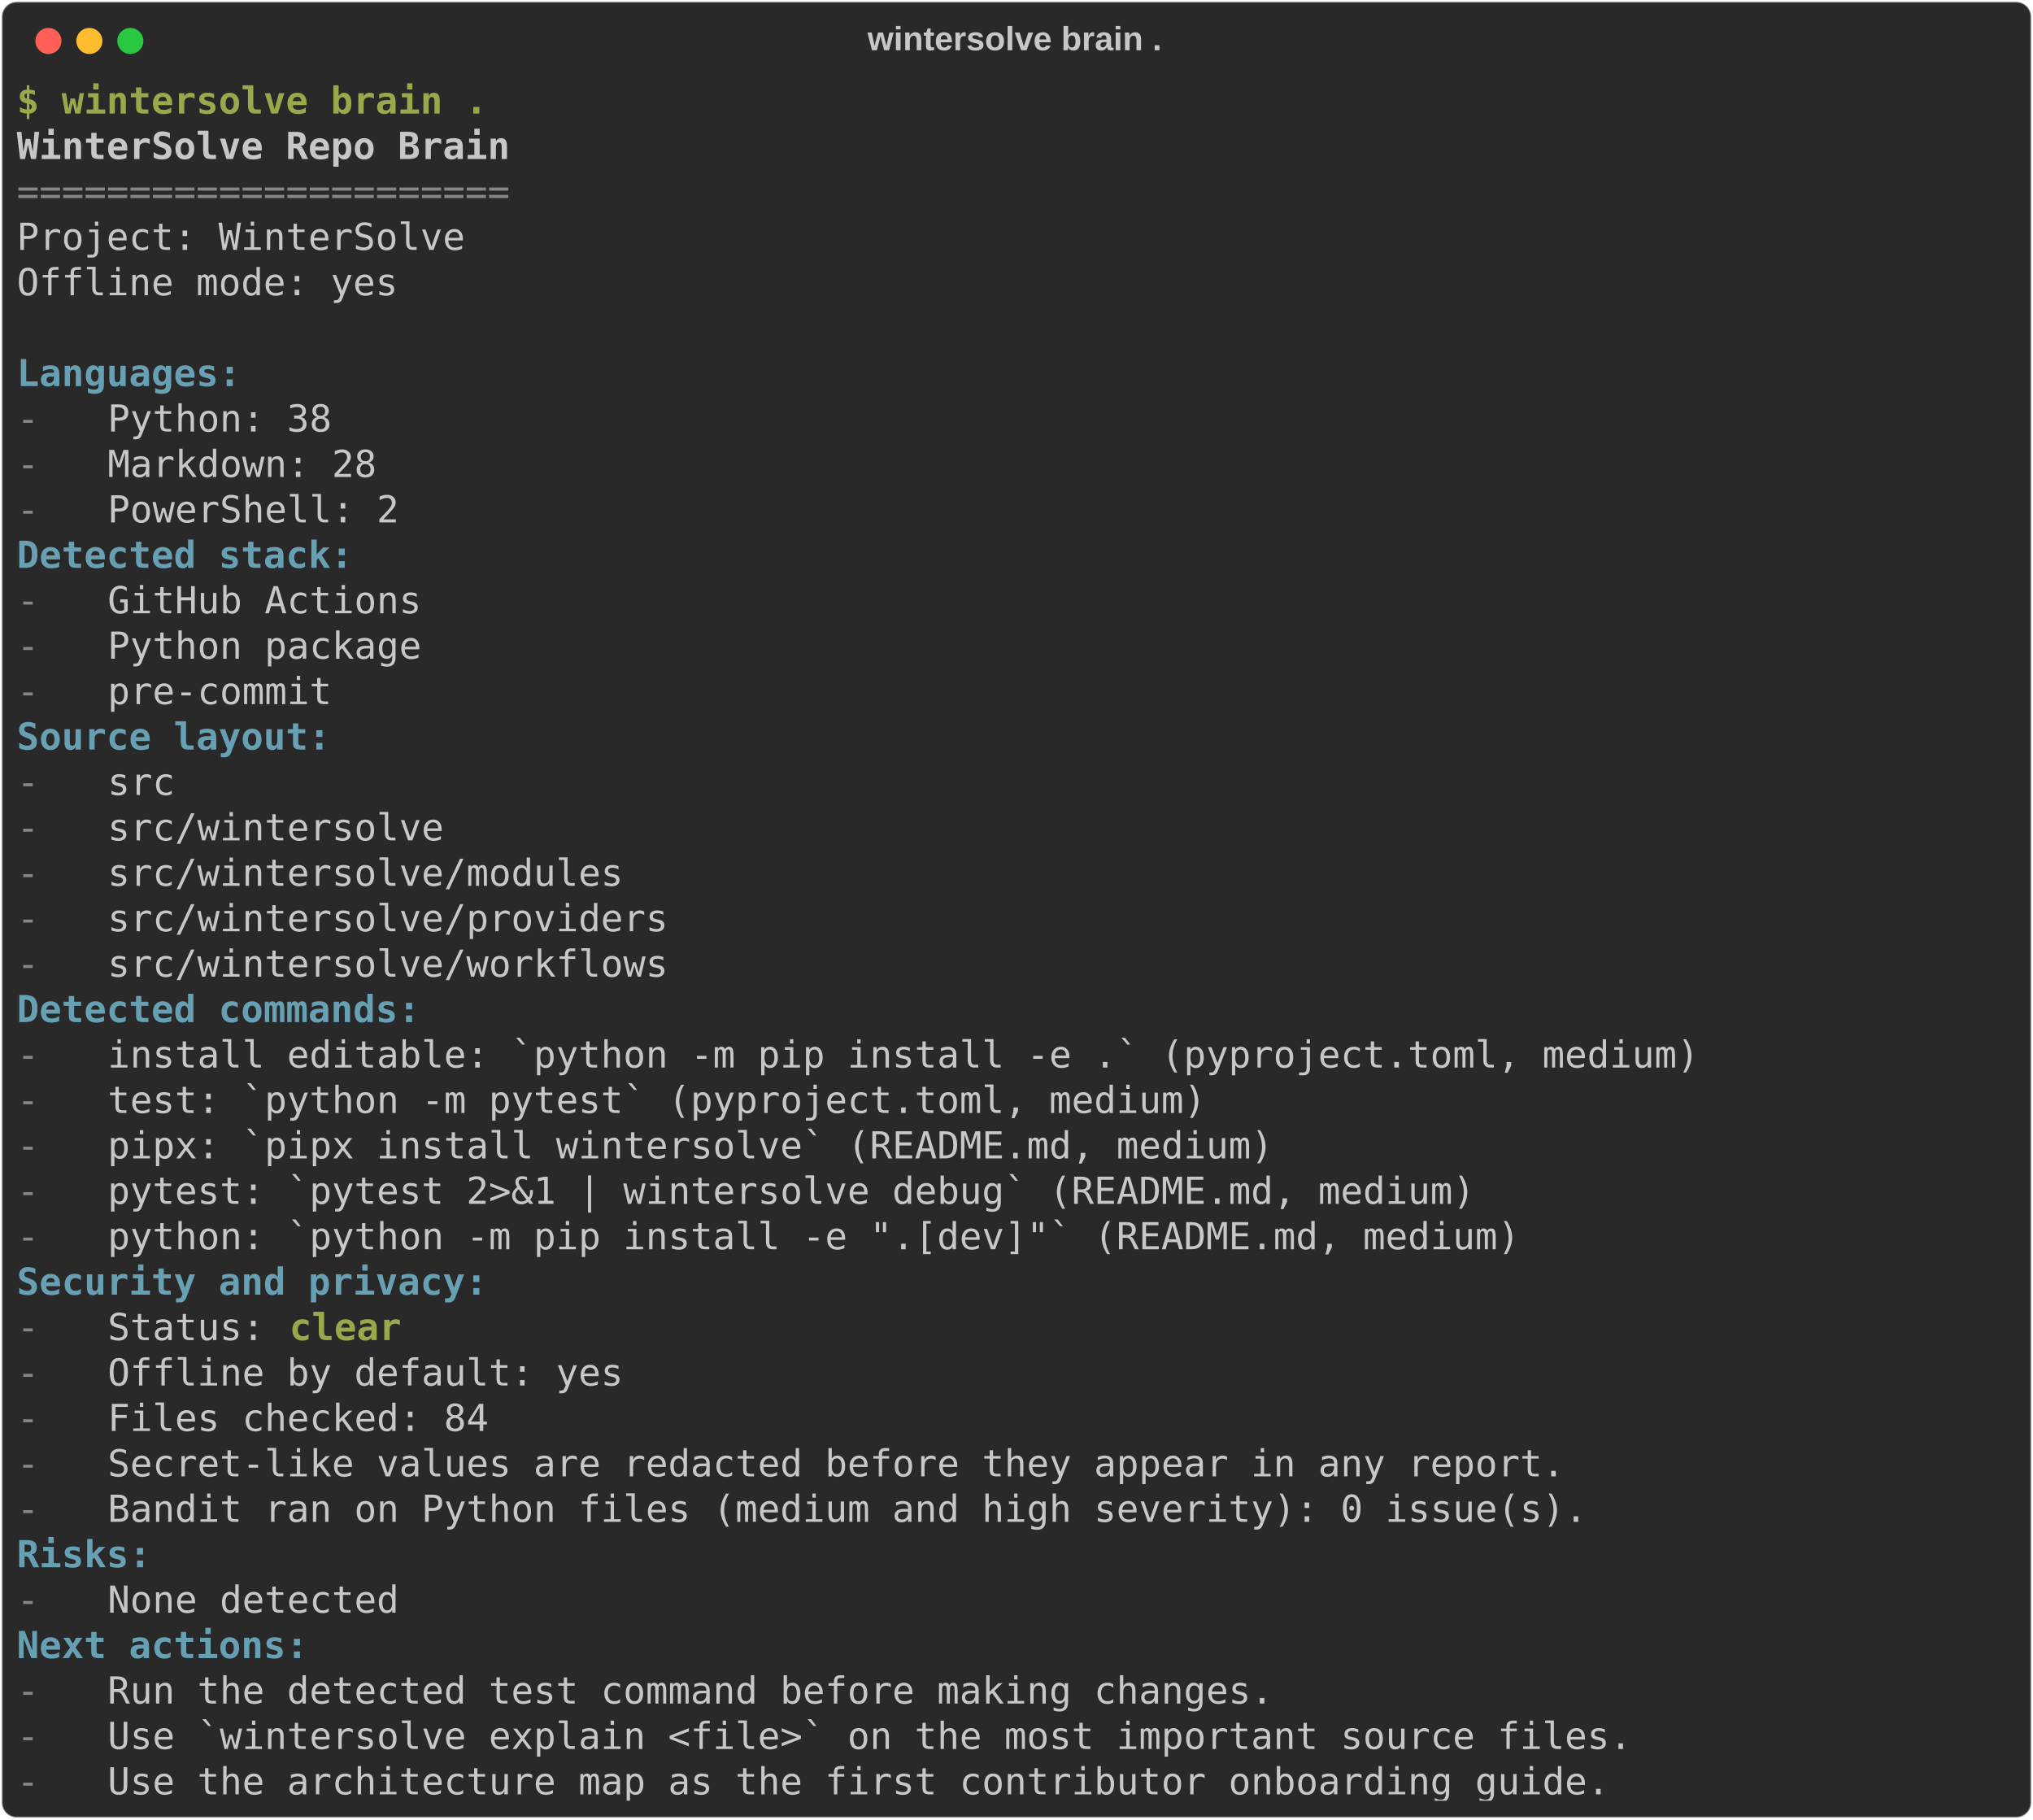
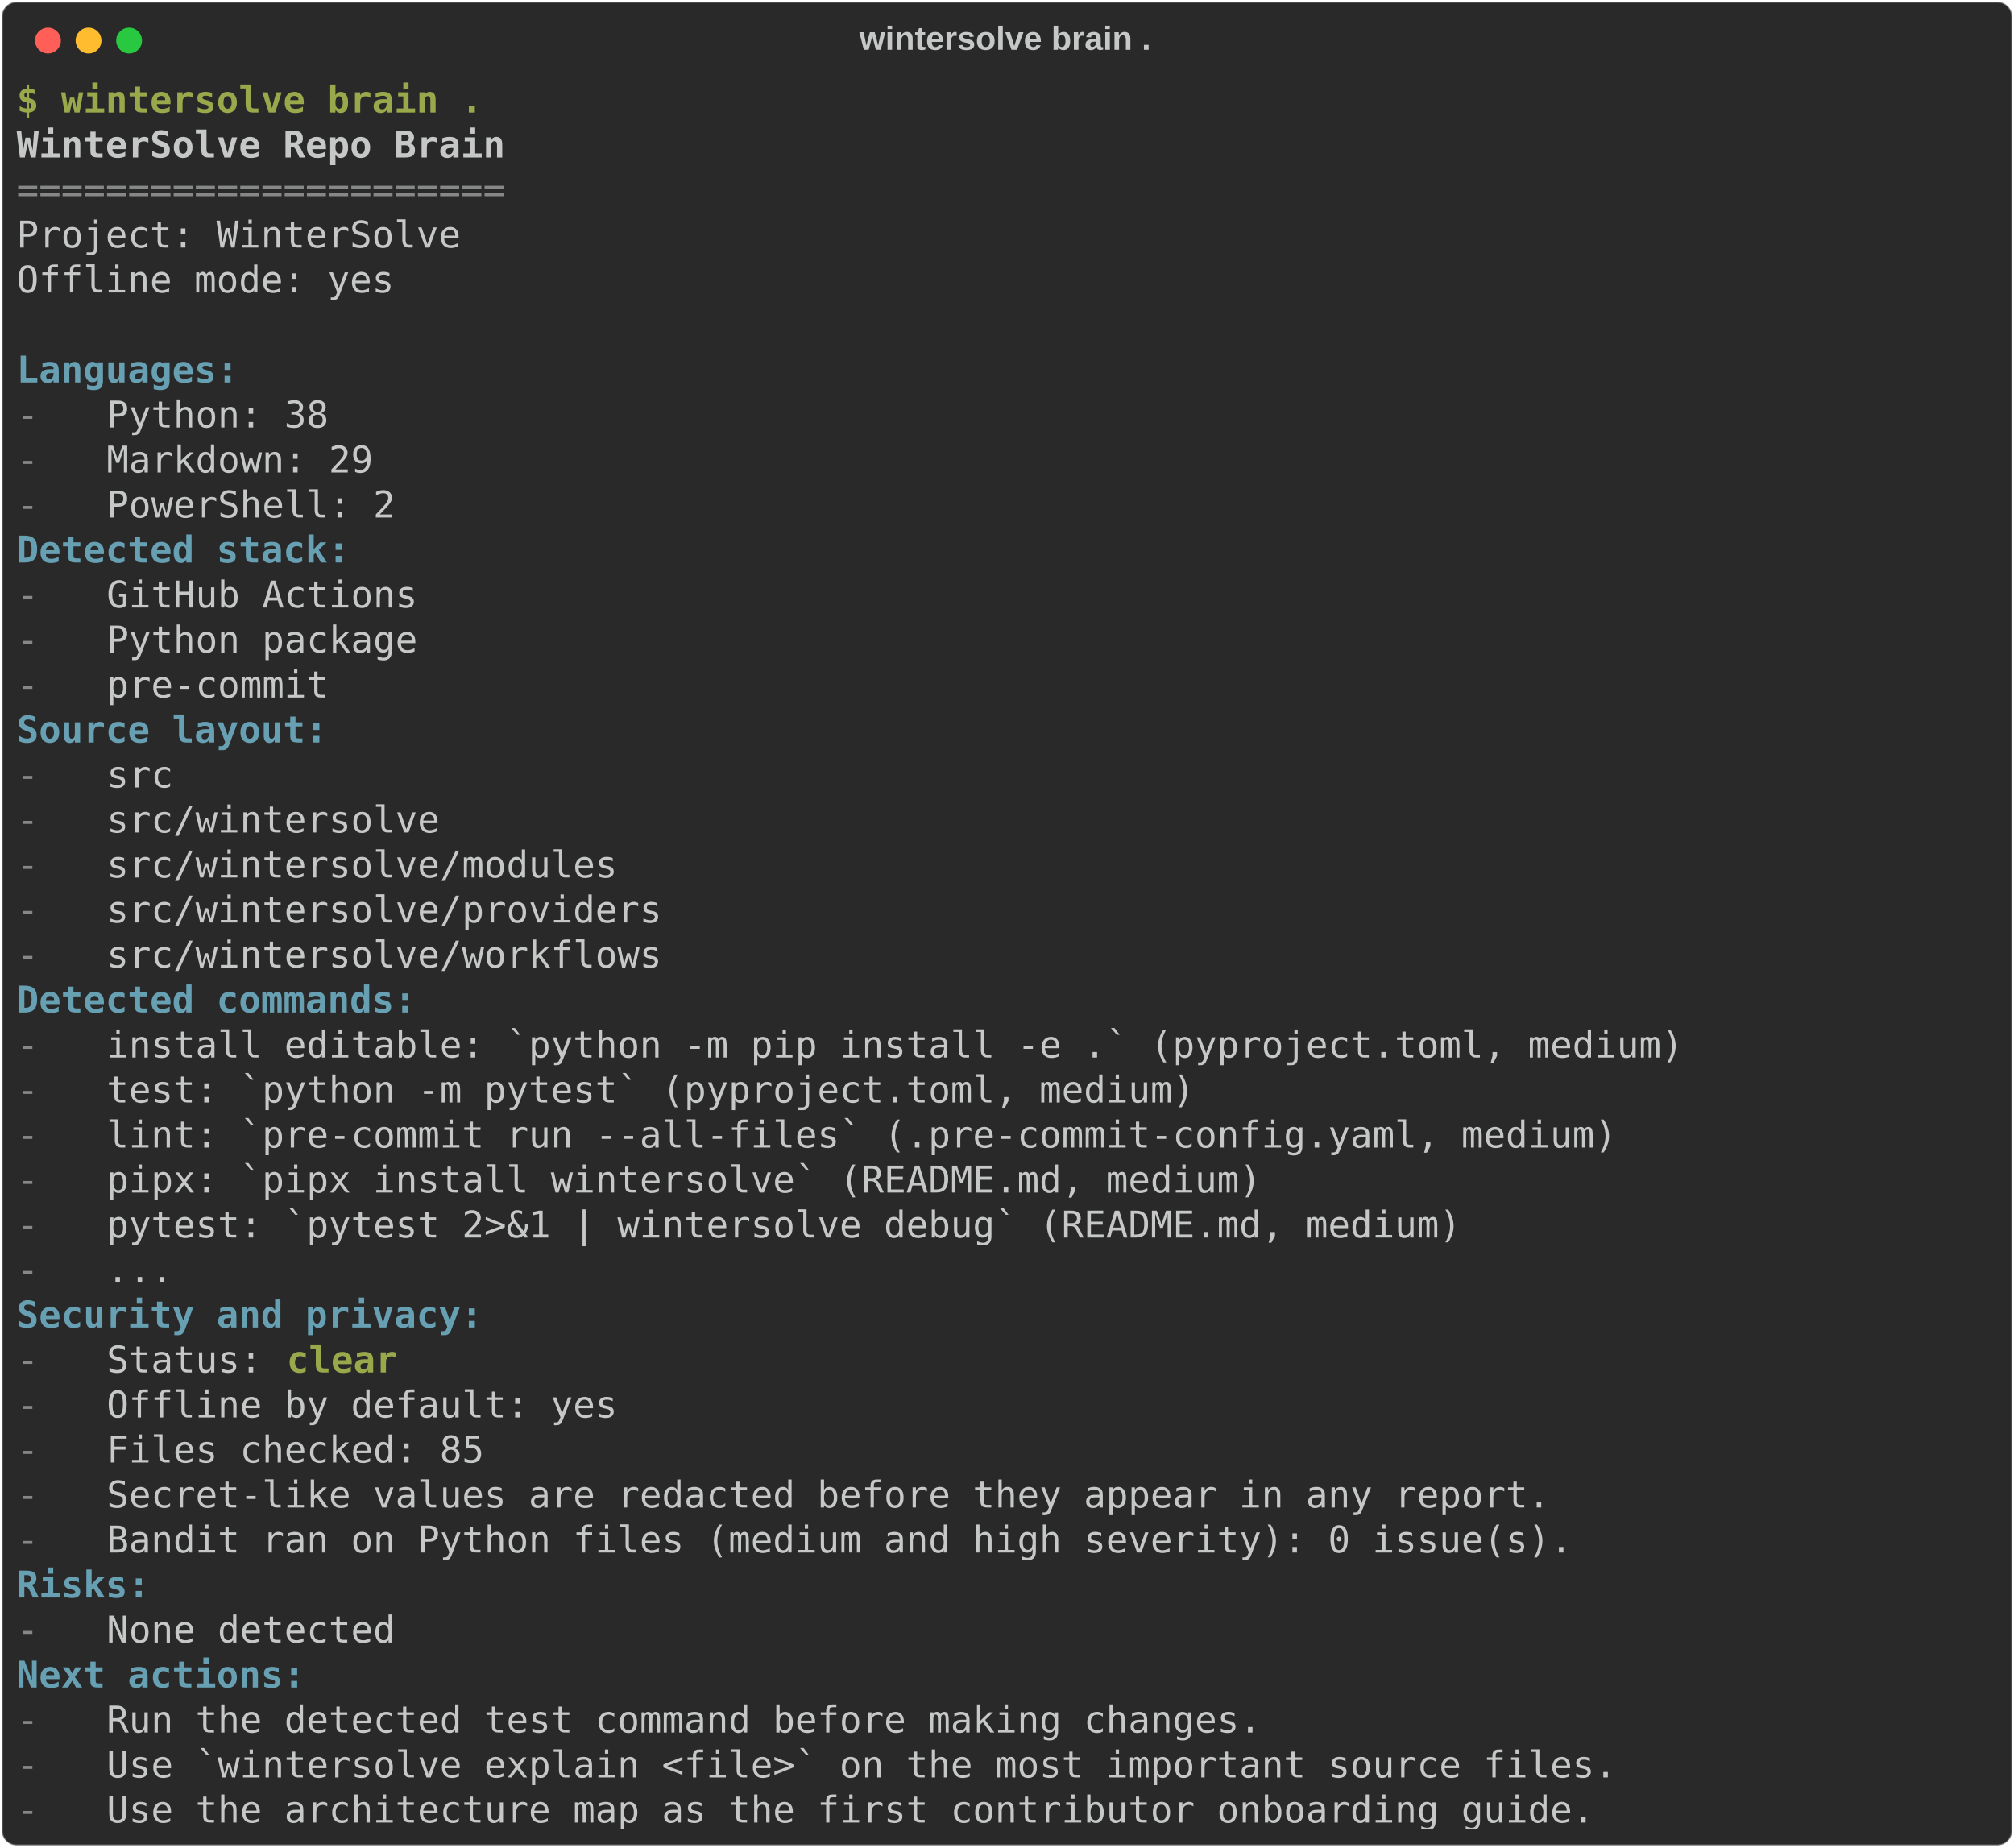
- <svg xmlns="http://www.w3.org/2000/svg" class="rich-terminal" viewBox="0 0 1092 977.2">
+ <svg xmlns="http://www.w3.org/2000/svg" class="rich-terminal" viewBox="0 0 1092 1001.6">
  <style>

    @font-face {
        font-family: "Fira Code";
        src: local("FiraCode-Regular"),
                url("https://cdnjs.cloudflare.com/ajax/libs/firacode/6.2.0/woff2/FiraCode-Regular.woff2") format("woff2"),
                url("https://cdnjs.cloudflare.com/ajax/libs/firacode/6.2.0/woff/FiraCode-Regular.woff") format("woff");
        font-style: normal;
        font-weight: 400;
    }
    @font-face {
        font-family: "Fira Code";
        src: local("FiraCode-Bold"),
                url("https://cdnjs.cloudflare.com/ajax/libs/firacode/6.2.0/woff2/FiraCode-Bold.woff2") format("woff2"),
                url("https://cdnjs.cloudflare.com/ajax/libs/firacode/6.2.0/woff/FiraCode-Bold.woff") format("woff");
        font-style: bold;
        font-weight: 700;
    }

-     .terminal-1755958438-matrix {
+     .terminal-645194935-matrix {
        font-family: Fira Code, monospace;
        font-size: 20px;
        line-height: 24.4px;
        font-variant-east-asian: full-width;
    }

-     .terminal-1755958438-title {
+     .terminal-645194935-title {
        font-size: 18px;
        font-weight: bold;
        font-family: arial;
    }

-     .terminal-1755958438-r1 { fill: #98a84b;font-weight: bold }
- .terminal-1755958438-r2 { fill: #c5c8c6 }
- .terminal-1755958438-r3 { fill: #c5c8c6;font-weight: bold }
- .terminal-1755958438-r4 { fill: #868887 }
- .terminal-1755958438-r5 { fill: #68a0b3;font-weight: bold }
+     .terminal-645194935-r1 { fill: #98a84b;font-weight: bold }
+ .terminal-645194935-r2 { fill: #c5c8c6 }
+ .terminal-645194935-r3 { fill: #c5c8c6;font-weight: bold }
+ .terminal-645194935-r4 { fill: #868887 }
+ .terminal-645194935-r5 { fill: #68a0b3;font-weight: bold }
    </style>
  <defs>
-     <clipPath id="terminal-1755958438-clip-terminal">
-       <rect x="0" y="0" width="1072.6" height="926.2" />
-     </clipPath>
-     <clipPath id="terminal-1755958438-line-0">
+     <clipPath id="terminal-645194935-clip-terminal">
+       <rect x="0" y="0" width="1072.6" height="950.6" />
+     </clipPath>
+     <clipPath id="terminal-645194935-line-0">
      <rect x="0" y="1.5" width="1073.6" height="24.65" />
    </clipPath>
-     <clipPath id="terminal-1755958438-line-1">
+     <clipPath id="terminal-645194935-line-1">
      <rect x="0" y="25.9" width="1073.6" height="24.65" />
    </clipPath>
-     <clipPath id="terminal-1755958438-line-2">
+     <clipPath id="terminal-645194935-line-2">
      <rect x="0" y="50.3" width="1073.6" height="24.65" />
    </clipPath>
-     <clipPath id="terminal-1755958438-line-3">
+     <clipPath id="terminal-645194935-line-3">
      <rect x="0" y="74.7" width="1073.6" height="24.65" />
    </clipPath>
-     <clipPath id="terminal-1755958438-line-4">
+     <clipPath id="terminal-645194935-line-4">
      <rect x="0" y="99.1" width="1073.6" height="24.65" />
    </clipPath>
-     <clipPath id="terminal-1755958438-line-5">
+     <clipPath id="terminal-645194935-line-5">
      <rect x="0" y="123.5" width="1073.6" height="24.65" />
    </clipPath>
-     <clipPath id="terminal-1755958438-line-6">
+     <clipPath id="terminal-645194935-line-6">
      <rect x="0" y="147.9" width="1073.6" height="24.65" />
    </clipPath>
-     <clipPath id="terminal-1755958438-line-7">
+     <clipPath id="terminal-645194935-line-7">
      <rect x="0" y="172.3" width="1073.6" height="24.65" />
    </clipPath>
-     <clipPath id="terminal-1755958438-line-8">
+     <clipPath id="terminal-645194935-line-8">
      <rect x="0" y="196.7" width="1073.6" height="24.65" />
    </clipPath>
-     <clipPath id="terminal-1755958438-line-9">
+     <clipPath id="terminal-645194935-line-9">
      <rect x="0" y="221.1" width="1073.6" height="24.65" />
    </clipPath>
-     <clipPath id="terminal-1755958438-line-10">
+     <clipPath id="terminal-645194935-line-10">
      <rect x="0" y="245.5" width="1073.6" height="24.65" />
    </clipPath>
-     <clipPath id="terminal-1755958438-line-11">
+     <clipPath id="terminal-645194935-line-11">
      <rect x="0" y="269.9" width="1073.6" height="24.65" />
    </clipPath>
-     <clipPath id="terminal-1755958438-line-12">
+     <clipPath id="terminal-645194935-line-12">
      <rect x="0" y="294.3" width="1073.6" height="24.65" />
    </clipPath>
-     <clipPath id="terminal-1755958438-line-13">
+     <clipPath id="terminal-645194935-line-13">
      <rect x="0" y="318.7" width="1073.6" height="24.65" />
    </clipPath>
-     <clipPath id="terminal-1755958438-line-14">
+     <clipPath id="terminal-645194935-line-14">
      <rect x="0" y="343.1" width="1073.6" height="24.65" />
    </clipPath>
-     <clipPath id="terminal-1755958438-line-15">
+     <clipPath id="terminal-645194935-line-15">
      <rect x="0" y="367.5" width="1073.6" height="24.65" />
    </clipPath>
-     <clipPath id="terminal-1755958438-line-16">
+     <clipPath id="terminal-645194935-line-16">
      <rect x="0" y="391.9" width="1073.6" height="24.65" />
    </clipPath>
-     <clipPath id="terminal-1755958438-line-17">
+     <clipPath id="terminal-645194935-line-17">
      <rect x="0" y="416.3" width="1073.6" height="24.65" />
    </clipPath>
-     <clipPath id="terminal-1755958438-line-18">
+     <clipPath id="terminal-645194935-line-18">
      <rect x="0" y="440.7" width="1073.6" height="24.65" />
    </clipPath>
-     <clipPath id="terminal-1755958438-line-19">
+     <clipPath id="terminal-645194935-line-19">
      <rect x="0" y="465.1" width="1073.6" height="24.65" />
    </clipPath>
-     <clipPath id="terminal-1755958438-line-20">
+     <clipPath id="terminal-645194935-line-20">
      <rect x="0" y="489.5" width="1073.6" height="24.65" />
    </clipPath>
-     <clipPath id="terminal-1755958438-line-21">
+     <clipPath id="terminal-645194935-line-21">
      <rect x="0" y="513.9" width="1073.6" height="24.65" />
    </clipPath>
-     <clipPath id="terminal-1755958438-line-22">
+     <clipPath id="terminal-645194935-line-22">
      <rect x="0" y="538.3" width="1073.6" height="24.65" />
    </clipPath>
-     <clipPath id="terminal-1755958438-line-23">
+     <clipPath id="terminal-645194935-line-23">
      <rect x="0" y="562.7" width="1073.6" height="24.65" />
    </clipPath>
-     <clipPath id="terminal-1755958438-line-24">
+     <clipPath id="terminal-645194935-line-24">
      <rect x="0" y="587.1" width="1073.6" height="24.65" />
    </clipPath>
-     <clipPath id="terminal-1755958438-line-25">
+     <clipPath id="terminal-645194935-line-25">
      <rect x="0" y="611.5" width="1073.6" height="24.65" />
    </clipPath>
-     <clipPath id="terminal-1755958438-line-26">
+     <clipPath id="terminal-645194935-line-26">
      <rect x="0" y="635.9" width="1073.6" height="24.65" />
    </clipPath>
-     <clipPath id="terminal-1755958438-line-27">
+     <clipPath id="terminal-645194935-line-27">
      <rect x="0" y="660.3" width="1073.6" height="24.65" />
    </clipPath>
-     <clipPath id="terminal-1755958438-line-28">
+     <clipPath id="terminal-645194935-line-28">
      <rect x="0" y="684.7" width="1073.6" height="24.65" />
    </clipPath>
-     <clipPath id="terminal-1755958438-line-29">
+     <clipPath id="terminal-645194935-line-29">
      <rect x="0" y="709.1" width="1073.6" height="24.65" />
    </clipPath>
-     <clipPath id="terminal-1755958438-line-30">
+     <clipPath id="terminal-645194935-line-30">
      <rect x="0" y="733.5" width="1073.6" height="24.65" />
    </clipPath>
-     <clipPath id="terminal-1755958438-line-31">
+     <clipPath id="terminal-645194935-line-31">
      <rect x="0" y="757.9" width="1073.6" height="24.65" />
    </clipPath>
-     <clipPath id="terminal-1755958438-line-32">
+     <clipPath id="terminal-645194935-line-32">
      <rect x="0" y="782.3" width="1073.6" height="24.65" />
    </clipPath>
-     <clipPath id="terminal-1755958438-line-33">
+     <clipPath id="terminal-645194935-line-33">
      <rect x="0" y="806.7" width="1073.6" height="24.65" />
    </clipPath>
-     <clipPath id="terminal-1755958438-line-34">
+     <clipPath id="terminal-645194935-line-34">
      <rect x="0" y="831.1" width="1073.6" height="24.65" />
    </clipPath>
-     <clipPath id="terminal-1755958438-line-35">
+     <clipPath id="terminal-645194935-line-35">
      <rect x="0" y="855.5" width="1073.6" height="24.65" />
    </clipPath>
-     <clipPath id="terminal-1755958438-line-36">
+     <clipPath id="terminal-645194935-line-36">
      <rect x="0" y="879.9" width="1073.6" height="24.65" />
    </clipPath>
+     <clipPath id="terminal-645194935-line-37">
+       <rect x="0" y="904.3" width="1073.6" height="24.65" />
+     </clipPath>
  </defs>
-   <rect fill="#292929" stroke="rgba(255,255,255,0.35)" stroke-width="1" x="1" y="1" width="1090" height="975.2" rx="8" />
-   <text class="terminal-1755958438-title" fill="#c5c8c6" text-anchor="middle" x="545" y="27">wintersolve brain .</text>
+   <rect fill="#292929" stroke="rgba(255,255,255,0.35)" stroke-width="1" x="1" y="1" width="1090" height="999.6" rx="8" />
+   <text class="terminal-645194935-title" fill="#c5c8c6" text-anchor="middle" x="545" y="27">wintersolve brain .</text>
  <g transform="translate(26,22)">
    <circle cx="0" cy="0" r="7" fill="#ff5f57" />
    <circle cx="22" cy="0" r="7" fill="#febc2e" />
    <circle cx="44" cy="0" r="7" fill="#28c840" />
  </g>
-   <g transform="translate(9, 41)" clip-path="url(#terminal-1755958438-clip-terminal)">
-     <g class="terminal-1755958438-matrix">
-       <text class="terminal-1755958438-r1" x="0" y="20" textLength="256.2" clip-path="url(#terminal-1755958438-line-0)">$ wintersolve brain .</text>
-       <text class="terminal-1755958438-r2" x="1073.6" y="20" textLength="12.2" clip-path="url(#terminal-1755958438-line-0)">
- </text>
-       <text class="terminal-1755958438-r3" x="0" y="44.4" textLength="268.4" clip-path="url(#terminal-1755958438-line-1)">WinterSolve Repo Brain</text>
-       <text class="terminal-1755958438-r2" x="1073.6" y="44.4" textLength="12.2" clip-path="url(#terminal-1755958438-line-1)">
- </text>
-       <text class="terminal-1755958438-r4" x="0" y="68.8" textLength="268.4" clip-path="url(#terminal-1755958438-line-2)">======================</text>
-       <text class="terminal-1755958438-r2" x="1073.6" y="68.8" textLength="12.2" clip-path="url(#terminal-1755958438-line-2)">
- </text>
-       <text class="terminal-1755958438-r2" x="0" y="93.2" textLength="244" clip-path="url(#terminal-1755958438-line-3)">Project: WinterSolve</text>
-       <text class="terminal-1755958438-r2" x="1073.6" y="93.2" textLength="12.2" clip-path="url(#terminal-1755958438-line-3)">
- </text>
-       <text class="terminal-1755958438-r2" x="0" y="117.6" textLength="207.4" clip-path="url(#terminal-1755958438-line-4)">Offline mode: yes</text>
-       <text class="terminal-1755958438-r2" x="1073.6" y="117.6" textLength="12.2" clip-path="url(#terminal-1755958438-line-4)">
- </text>
-       <text class="terminal-1755958438-r2" x="1073.6" y="142" textLength="12.2" clip-path="url(#terminal-1755958438-line-5)">
- </text>
-       <text class="terminal-1755958438-r5" x="0" y="166.4" textLength="122" clip-path="url(#terminal-1755958438-line-6)">Languages:</text>
-       <text class="terminal-1755958438-r2" x="1073.6" y="166.4" textLength="12.2" clip-path="url(#terminal-1755958438-line-6)">
- </text>
-       <text class="terminal-1755958438-r4" x="0" y="190.8" textLength="48.8" clip-path="url(#terminal-1755958438-line-7)">  - </text>
-       <text class="terminal-1755958438-r2" x="48.8" y="190.8" textLength="122" clip-path="url(#terminal-1755958438-line-7)">Python: 38</text>
-       <text class="terminal-1755958438-r2" x="1073.6" y="190.8" textLength="12.2" clip-path="url(#terminal-1755958438-line-7)">
- </text>
-       <text class="terminal-1755958438-r4" x="0" y="215.2" textLength="48.8" clip-path="url(#terminal-1755958438-line-8)">  - </text>
-       <text class="terminal-1755958438-r2" x="48.8" y="215.2" textLength="146.4" clip-path="url(#terminal-1755958438-line-8)">Markdown: 28</text>
-       <text class="terminal-1755958438-r2" x="1073.6" y="215.2" textLength="12.2" clip-path="url(#terminal-1755958438-line-8)">
- </text>
-       <text class="terminal-1755958438-r4" x="0" y="239.6" textLength="48.8" clip-path="url(#terminal-1755958438-line-9)">  - </text>
-       <text class="terminal-1755958438-r2" x="48.8" y="239.6" textLength="158.6" clip-path="url(#terminal-1755958438-line-9)">PowerShell: 2</text>
-       <text class="terminal-1755958438-r2" x="1073.6" y="239.6" textLength="12.2" clip-path="url(#terminal-1755958438-line-9)">
- </text>
-       <text class="terminal-1755958438-r5" x="0" y="264" textLength="183" clip-path="url(#terminal-1755958438-line-10)">Detected stack:</text>
-       <text class="terminal-1755958438-r2" x="1073.6" y="264" textLength="12.2" clip-path="url(#terminal-1755958438-line-10)">
- </text>
-       <text class="terminal-1755958438-r4" x="0" y="288.4" textLength="48.8" clip-path="url(#terminal-1755958438-line-11)">  - </text>
-       <text class="terminal-1755958438-r2" x="48.8" y="288.4" textLength="170.8" clip-path="url(#terminal-1755958438-line-11)">GitHub Actions</text>
-       <text class="terminal-1755958438-r2" x="1073.6" y="288.4" textLength="12.2" clip-path="url(#terminal-1755958438-line-11)">
- </text>
-       <text class="terminal-1755958438-r4" x="0" y="312.8" textLength="48.8" clip-path="url(#terminal-1755958438-line-12)">  - </text>
-       <text class="terminal-1755958438-r2" x="48.8" y="312.8" textLength="170.8" clip-path="url(#terminal-1755958438-line-12)">Python package</text>
-       <text class="terminal-1755958438-r2" x="1073.6" y="312.8" textLength="12.2" clip-path="url(#terminal-1755958438-line-12)">
- </text>
-       <text class="terminal-1755958438-r4" x="0" y="337.2" textLength="48.8" clip-path="url(#terminal-1755958438-line-13)">  - </text>
-       <text class="terminal-1755958438-r2" x="48.8" y="337.2" textLength="122" clip-path="url(#terminal-1755958438-line-13)">pre-commit</text>
-       <text class="terminal-1755958438-r2" x="1073.6" y="337.2" textLength="12.2" clip-path="url(#terminal-1755958438-line-13)">
- </text>
-       <text class="terminal-1755958438-r5" x="0" y="361.6" textLength="170.8" clip-path="url(#terminal-1755958438-line-14)">Source layout:</text>
-       <text class="terminal-1755958438-r2" x="1073.6" y="361.6" textLength="12.2" clip-path="url(#terminal-1755958438-line-14)">
- </text>
-       <text class="terminal-1755958438-r4" x="0" y="386" textLength="48.8" clip-path="url(#terminal-1755958438-line-15)">  - </text>
-       <text class="terminal-1755958438-r2" x="48.8" y="386" textLength="36.6" clip-path="url(#terminal-1755958438-line-15)">src</text>
-       <text class="terminal-1755958438-r2" x="1073.6" y="386" textLength="12.2" clip-path="url(#terminal-1755958438-line-15)">
- </text>
-       <text class="terminal-1755958438-r4" x="0" y="410.4" textLength="48.8" clip-path="url(#terminal-1755958438-line-16)">  - </text>
-       <text class="terminal-1755958438-r2" x="48.8" y="410.4" textLength="183" clip-path="url(#terminal-1755958438-line-16)">src/wintersolve</text>
-       <text class="terminal-1755958438-r2" x="1073.6" y="410.4" textLength="12.2" clip-path="url(#terminal-1755958438-line-16)">
- </text>
-       <text class="terminal-1755958438-r4" x="0" y="434.8" textLength="48.8" clip-path="url(#terminal-1755958438-line-17)">  - </text>
-       <text class="terminal-1755958438-r2" x="48.8" y="434.8" textLength="280.6" clip-path="url(#terminal-1755958438-line-17)">src/wintersolve/modules</text>
-       <text class="terminal-1755958438-r2" x="1073.6" y="434.8" textLength="12.2" clip-path="url(#terminal-1755958438-line-17)">
- </text>
-       <text class="terminal-1755958438-r4" x="0" y="459.2" textLength="48.8" clip-path="url(#terminal-1755958438-line-18)">  - </text>
-       <text class="terminal-1755958438-r2" x="48.8" y="459.2" textLength="305" clip-path="url(#terminal-1755958438-line-18)">src/wintersolve/providers</text>
-       <text class="terminal-1755958438-r2" x="1073.6" y="459.2" textLength="12.2" clip-path="url(#terminal-1755958438-line-18)">
- </text>
-       <text class="terminal-1755958438-r4" x="0" y="483.6" textLength="48.8" clip-path="url(#terminal-1755958438-line-19)">  - </text>
-       <text class="terminal-1755958438-r2" x="48.8" y="483.6" textLength="305" clip-path="url(#terminal-1755958438-line-19)">src/wintersolve/workflows</text>
-       <text class="terminal-1755958438-r2" x="1073.6" y="483.6" textLength="12.2" clip-path="url(#terminal-1755958438-line-19)">
- </text>
-       <text class="terminal-1755958438-r5" x="0" y="508" textLength="219.6" clip-path="url(#terminal-1755958438-line-20)">Detected commands:</text>
-       <text class="terminal-1755958438-r2" x="1073.6" y="508" textLength="12.2" clip-path="url(#terminal-1755958438-line-20)">
- </text>
-       <text class="terminal-1755958438-r4" x="0" y="532.4" textLength="48.8" clip-path="url(#terminal-1755958438-line-21)">  - </text>
-       <text class="terminal-1755958438-r2" x="48.8" y="532.4" textLength="866.2" clip-path="url(#terminal-1755958438-line-21)">install editable: `python -m pip install -e .` (pyproject.toml, medium)</text>
-       <text class="terminal-1755958438-r2" x="1073.6" y="532.4" textLength="12.2" clip-path="url(#terminal-1755958438-line-21)">
- </text>
-       <text class="terminal-1755958438-r4" x="0" y="556.8" textLength="48.8" clip-path="url(#terminal-1755958438-line-22)">  - </text>
-       <text class="terminal-1755958438-r2" x="48.8" y="556.8" textLength="597.8" clip-path="url(#terminal-1755958438-line-22)">test: `python -m pytest` (pyproject.toml, medium)</text>
-       <text class="terminal-1755958438-r2" x="1073.6" y="556.8" textLength="12.2" clip-path="url(#terminal-1755958438-line-22)">
- </text>
-       <text class="terminal-1755958438-r4" x="0" y="581.2" textLength="48.8" clip-path="url(#terminal-1755958438-line-23)">  - </text>
-       <text class="terminal-1755958438-r2" x="48.8" y="581.2" textLength="634.4" clip-path="url(#terminal-1755958438-line-23)">pipx: `pipx install wintersolve` (README.md, medium)</text>
-       <text class="terminal-1755958438-r2" x="1073.6" y="581.2" textLength="12.2" clip-path="url(#terminal-1755958438-line-23)">
- </text>
-       <text class="terminal-1755958438-r4" x="0" y="605.6" textLength="48.8" clip-path="url(#terminal-1755958438-line-24)">  - </text>
-       <text class="terminal-1755958438-r2" x="48.8" y="605.6" textLength="744.2" clip-path="url(#terminal-1755958438-line-24)">pytest: `pytest 2&gt;&amp;1 | wintersolve debug` (README.md, medium)</text>
-       <text class="terminal-1755958438-r2" x="1073.6" y="605.6" textLength="12.2" clip-path="url(#terminal-1755958438-line-24)">
- </text>
-       <text class="terminal-1755958438-r4" x="0" y="630" textLength="48.8" clip-path="url(#terminal-1755958438-line-25)">  - </text>
-       <text class="terminal-1755958438-r2" x="48.8" y="630" textLength="768.6" clip-path="url(#terminal-1755958438-line-25)">python: `python -m pip install -e ".[dev]"` (README.md, medium)</text>
-       <text class="terminal-1755958438-r2" x="1073.6" y="630" textLength="12.2" clip-path="url(#terminal-1755958438-line-25)">
- </text>
-       <text class="terminal-1755958438-r5" x="0" y="654.4" textLength="256.2" clip-path="url(#terminal-1755958438-line-26)">Security and privacy:</text>
-       <text class="terminal-1755958438-r2" x="1073.6" y="654.4" textLength="12.2" clip-path="url(#terminal-1755958438-line-26)">
- </text>
-       <text class="terminal-1755958438-r4" x="0" y="678.8" textLength="48.8" clip-path="url(#terminal-1755958438-line-27)">  - </text>
-       <text class="terminal-1755958438-r2" x="48.8" y="678.8" textLength="97.6" clip-path="url(#terminal-1755958438-line-27)">Status: </text>
-       <text class="terminal-1755958438-r1" x="146.4" y="678.8" textLength="61" clip-path="url(#terminal-1755958438-line-27)">clear</text>
-       <text class="terminal-1755958438-r2" x="1073.6" y="678.8" textLength="12.2" clip-path="url(#terminal-1755958438-line-27)">
- </text>
-       <text class="terminal-1755958438-r4" x="0" y="703.2" textLength="48.8" clip-path="url(#terminal-1755958438-line-28)">  - </text>
-       <text class="terminal-1755958438-r2" x="48.8" y="703.2" textLength="280.6" clip-path="url(#terminal-1755958438-line-28)">Offline by default: yes</text>
-       <text class="terminal-1755958438-r2" x="1073.6" y="703.2" textLength="12.2" clip-path="url(#terminal-1755958438-line-28)">
- </text>
-       <text class="terminal-1755958438-r4" x="0" y="727.6" textLength="48.8" clip-path="url(#terminal-1755958438-line-29)">  - </text>
-       <text class="terminal-1755958438-r2" x="48.8" y="727.6" textLength="207.4" clip-path="url(#terminal-1755958438-line-29)">Files checked: 84</text>
-       <text class="terminal-1755958438-r2" x="1073.6" y="727.6" textLength="12.2" clip-path="url(#terminal-1755958438-line-29)">
- </text>
-       <text class="terminal-1755958438-r4" x="0" y="752" textLength="48.8" clip-path="url(#terminal-1755958438-line-30)">  - </text>
-       <text class="terminal-1755958438-r2" x="48.8" y="752" textLength="793" clip-path="url(#terminal-1755958438-line-30)">Secret-like values are redacted before they appear in any report.</text>
-       <text class="terminal-1755958438-r2" x="1073.6" y="752" textLength="12.2" clip-path="url(#terminal-1755958438-line-30)">
- </text>
-       <text class="terminal-1755958438-r4" x="0" y="776.4" textLength="48.8" clip-path="url(#terminal-1755958438-line-31)">  - </text>
-       <text class="terminal-1755958438-r2" x="48.8" y="776.4" textLength="805.2" clip-path="url(#terminal-1755958438-line-31)">Bandit ran on Python files (medium and high severity): 0 issue(s).</text>
-       <text class="terminal-1755958438-r2" x="1073.6" y="776.4" textLength="12.2" clip-path="url(#terminal-1755958438-line-31)">
- </text>
-       <text class="terminal-1755958438-r5" x="0" y="800.8" textLength="73.2" clip-path="url(#terminal-1755958438-line-32)">Risks:</text>
-       <text class="terminal-1755958438-r2" x="1073.6" y="800.8" textLength="12.2" clip-path="url(#terminal-1755958438-line-32)">
- </text>
-       <text class="terminal-1755958438-r4" x="0" y="825.2" textLength="48.8" clip-path="url(#terminal-1755958438-line-33)">  - </text>
-       <text class="terminal-1755958438-r2" x="48.8" y="825.2" textLength="158.6" clip-path="url(#terminal-1755958438-line-33)">None detected</text>
-       <text class="terminal-1755958438-r2" x="1073.6" y="825.2" textLength="12.2" clip-path="url(#terminal-1755958438-line-33)">
- </text>
-       <text class="terminal-1755958438-r5" x="0" y="849.6" textLength="158.6" clip-path="url(#terminal-1755958438-line-34)">Next actions:</text>
-       <text class="terminal-1755958438-r2" x="1073.6" y="849.6" textLength="12.2" clip-path="url(#terminal-1755958438-line-34)">
- </text>
-       <text class="terminal-1755958438-r4" x="0" y="874" textLength="48.8" clip-path="url(#terminal-1755958438-line-35)">  - </text>
-       <text class="terminal-1755958438-r2" x="48.8" y="874" textLength="634.4" clip-path="url(#terminal-1755958438-line-35)">Run the detected test command before making changes.</text>
-       <text class="terminal-1755958438-r2" x="1073.6" y="874" textLength="12.2" clip-path="url(#terminal-1755958438-line-35)">
- </text>
-       <text class="terminal-1755958438-r4" x="0" y="898.4" textLength="48.8" clip-path="url(#terminal-1755958438-line-36)">  - </text>
-       <text class="terminal-1755958438-r2" x="48.8" y="898.4" textLength="829.6" clip-path="url(#terminal-1755958438-line-36)">Use `wintersolve explain &lt;file&gt;` on the most important source files.</text>
-       <text class="terminal-1755958438-r2" x="1073.6" y="898.4" textLength="12.2" clip-path="url(#terminal-1755958438-line-36)">
- </text>
-       <text class="terminal-1755958438-r4" x="0" y="922.8" textLength="48.8" clip-path="url(#terminal-1755958438-line-37)">  - </text>
-       <text class="terminal-1755958438-r2" x="48.8" y="922.8" textLength="817.4" clip-path="url(#terminal-1755958438-line-37)">Use the architecture map as the first contributor onboarding guide.</text>
-       <text class="terminal-1755958438-r2" x="1073.6" y="922.8" textLength="12.2" clip-path="url(#terminal-1755958438-line-37)">
+   <g transform="translate(9, 41)" clip-path="url(#terminal-645194935-clip-terminal)">
+     <g class="terminal-645194935-matrix">
+       <text class="terminal-645194935-r1" x="0" y="20" textLength="256.2" clip-path="url(#terminal-645194935-line-0)">$ wintersolve brain .</text>
+       <text class="terminal-645194935-r2" x="1073.6" y="20" textLength="12.2" clip-path="url(#terminal-645194935-line-0)">
+ </text>
+       <text class="terminal-645194935-r3" x="0" y="44.4" textLength="268.4" clip-path="url(#terminal-645194935-line-1)">WinterSolve Repo Brain</text>
+       <text class="terminal-645194935-r2" x="1073.6" y="44.4" textLength="12.2" clip-path="url(#terminal-645194935-line-1)">
+ </text>
+       <text class="terminal-645194935-r4" x="0" y="68.8" textLength="268.4" clip-path="url(#terminal-645194935-line-2)">======================</text>
+       <text class="terminal-645194935-r2" x="1073.6" y="68.8" textLength="12.2" clip-path="url(#terminal-645194935-line-2)">
+ </text>
+       <text class="terminal-645194935-r2" x="0" y="93.2" textLength="244" clip-path="url(#terminal-645194935-line-3)">Project: WinterSolve</text>
+       <text class="terminal-645194935-r2" x="1073.6" y="93.2" textLength="12.2" clip-path="url(#terminal-645194935-line-3)">
+ </text>
+       <text class="terminal-645194935-r2" x="0" y="117.6" textLength="207.4" clip-path="url(#terminal-645194935-line-4)">Offline mode: yes</text>
+       <text class="terminal-645194935-r2" x="1073.6" y="117.6" textLength="12.2" clip-path="url(#terminal-645194935-line-4)">
+ </text>
+       <text class="terminal-645194935-r2" x="1073.6" y="142" textLength="12.2" clip-path="url(#terminal-645194935-line-5)">
+ </text>
+       <text class="terminal-645194935-r5" x="0" y="166.4" textLength="122" clip-path="url(#terminal-645194935-line-6)">Languages:</text>
+       <text class="terminal-645194935-r2" x="1073.6" y="166.4" textLength="12.2" clip-path="url(#terminal-645194935-line-6)">
+ </text>
+       <text class="terminal-645194935-r4" x="0" y="190.8" textLength="48.8" clip-path="url(#terminal-645194935-line-7)">  - </text>
+       <text class="terminal-645194935-r2" x="48.8" y="190.8" textLength="122" clip-path="url(#terminal-645194935-line-7)">Python: 38</text>
+       <text class="terminal-645194935-r2" x="1073.6" y="190.8" textLength="12.2" clip-path="url(#terminal-645194935-line-7)">
+ </text>
+       <text class="terminal-645194935-r4" x="0" y="215.2" textLength="48.8" clip-path="url(#terminal-645194935-line-8)">  - </text>
+       <text class="terminal-645194935-r2" x="48.8" y="215.2" textLength="146.4" clip-path="url(#terminal-645194935-line-8)">Markdown: 29</text>
+       <text class="terminal-645194935-r2" x="1073.6" y="215.2" textLength="12.2" clip-path="url(#terminal-645194935-line-8)">
+ </text>
+       <text class="terminal-645194935-r4" x="0" y="239.6" textLength="48.8" clip-path="url(#terminal-645194935-line-9)">  - </text>
+       <text class="terminal-645194935-r2" x="48.8" y="239.6" textLength="158.6" clip-path="url(#terminal-645194935-line-9)">PowerShell: 2</text>
+       <text class="terminal-645194935-r2" x="1073.6" y="239.6" textLength="12.2" clip-path="url(#terminal-645194935-line-9)">
+ </text>
+       <text class="terminal-645194935-r5" x="0" y="264" textLength="183" clip-path="url(#terminal-645194935-line-10)">Detected stack:</text>
+       <text class="terminal-645194935-r2" x="1073.6" y="264" textLength="12.2" clip-path="url(#terminal-645194935-line-10)">
+ </text>
+       <text class="terminal-645194935-r4" x="0" y="288.4" textLength="48.8" clip-path="url(#terminal-645194935-line-11)">  - </text>
+       <text class="terminal-645194935-r2" x="48.8" y="288.4" textLength="170.8" clip-path="url(#terminal-645194935-line-11)">GitHub Actions</text>
+       <text class="terminal-645194935-r2" x="1073.6" y="288.4" textLength="12.2" clip-path="url(#terminal-645194935-line-11)">
+ </text>
+       <text class="terminal-645194935-r4" x="0" y="312.8" textLength="48.8" clip-path="url(#terminal-645194935-line-12)">  - </text>
+       <text class="terminal-645194935-r2" x="48.8" y="312.8" textLength="170.8" clip-path="url(#terminal-645194935-line-12)">Python package</text>
+       <text class="terminal-645194935-r2" x="1073.6" y="312.8" textLength="12.2" clip-path="url(#terminal-645194935-line-12)">
+ </text>
+       <text class="terminal-645194935-r4" x="0" y="337.2" textLength="48.8" clip-path="url(#terminal-645194935-line-13)">  - </text>
+       <text class="terminal-645194935-r2" x="48.8" y="337.2" textLength="122" clip-path="url(#terminal-645194935-line-13)">pre-commit</text>
+       <text class="terminal-645194935-r2" x="1073.6" y="337.2" textLength="12.2" clip-path="url(#terminal-645194935-line-13)">
+ </text>
+       <text class="terminal-645194935-r5" x="0" y="361.6" textLength="170.8" clip-path="url(#terminal-645194935-line-14)">Source layout:</text>
+       <text class="terminal-645194935-r2" x="1073.6" y="361.6" textLength="12.2" clip-path="url(#terminal-645194935-line-14)">
+ </text>
+       <text class="terminal-645194935-r4" x="0" y="386" textLength="48.8" clip-path="url(#terminal-645194935-line-15)">  - </text>
+       <text class="terminal-645194935-r2" x="48.8" y="386" textLength="36.6" clip-path="url(#terminal-645194935-line-15)">src</text>
+       <text class="terminal-645194935-r2" x="1073.6" y="386" textLength="12.2" clip-path="url(#terminal-645194935-line-15)">
+ </text>
+       <text class="terminal-645194935-r4" x="0" y="410.4" textLength="48.8" clip-path="url(#terminal-645194935-line-16)">  - </text>
+       <text class="terminal-645194935-r2" x="48.8" y="410.4" textLength="183" clip-path="url(#terminal-645194935-line-16)">src/wintersolve</text>
+       <text class="terminal-645194935-r2" x="1073.6" y="410.4" textLength="12.2" clip-path="url(#terminal-645194935-line-16)">
+ </text>
+       <text class="terminal-645194935-r4" x="0" y="434.8" textLength="48.8" clip-path="url(#terminal-645194935-line-17)">  - </text>
+       <text class="terminal-645194935-r2" x="48.8" y="434.8" textLength="280.6" clip-path="url(#terminal-645194935-line-17)">src/wintersolve/modules</text>
+       <text class="terminal-645194935-r2" x="1073.6" y="434.8" textLength="12.2" clip-path="url(#terminal-645194935-line-17)">
+ </text>
+       <text class="terminal-645194935-r4" x="0" y="459.2" textLength="48.8" clip-path="url(#terminal-645194935-line-18)">  - </text>
+       <text class="terminal-645194935-r2" x="48.8" y="459.2" textLength="305" clip-path="url(#terminal-645194935-line-18)">src/wintersolve/providers</text>
+       <text class="terminal-645194935-r2" x="1073.6" y="459.2" textLength="12.2" clip-path="url(#terminal-645194935-line-18)">
+ </text>
+       <text class="terminal-645194935-r4" x="0" y="483.6" textLength="48.8" clip-path="url(#terminal-645194935-line-19)">  - </text>
+       <text class="terminal-645194935-r2" x="48.8" y="483.6" textLength="305" clip-path="url(#terminal-645194935-line-19)">src/wintersolve/workflows</text>
+       <text class="terminal-645194935-r2" x="1073.6" y="483.6" textLength="12.2" clip-path="url(#terminal-645194935-line-19)">
+ </text>
+       <text class="terminal-645194935-r5" x="0" y="508" textLength="219.6" clip-path="url(#terminal-645194935-line-20)">Detected commands:</text>
+       <text class="terminal-645194935-r2" x="1073.6" y="508" textLength="12.2" clip-path="url(#terminal-645194935-line-20)">
+ </text>
+       <text class="terminal-645194935-r4" x="0" y="532.4" textLength="48.8" clip-path="url(#terminal-645194935-line-21)">  - </text>
+       <text class="terminal-645194935-r2" x="48.8" y="532.4" textLength="866.2" clip-path="url(#terminal-645194935-line-21)">install editable: `python -m pip install -e .` (pyproject.toml, medium)</text>
+       <text class="terminal-645194935-r2" x="1073.6" y="532.4" textLength="12.2" clip-path="url(#terminal-645194935-line-21)">
+ </text>
+       <text class="terminal-645194935-r4" x="0" y="556.8" textLength="48.8" clip-path="url(#terminal-645194935-line-22)">  - </text>
+       <text class="terminal-645194935-r2" x="48.8" y="556.8" textLength="597.8" clip-path="url(#terminal-645194935-line-22)">test: `python -m pytest` (pyproject.toml, medium)</text>
+       <text class="terminal-645194935-r2" x="1073.6" y="556.8" textLength="12.2" clip-path="url(#terminal-645194935-line-22)">
+ </text>
+       <text class="terminal-645194935-r4" x="0" y="581.2" textLength="48.8" clip-path="url(#terminal-645194935-line-23)">  - </text>
+       <text class="terminal-645194935-r2" x="48.8" y="581.2" textLength="829.6" clip-path="url(#terminal-645194935-line-23)">lint: `pre-commit run --all-files` (.pre-commit-config.yaml, medium)</text>
+       <text class="terminal-645194935-r2" x="1073.6" y="581.2" textLength="12.2" clip-path="url(#terminal-645194935-line-23)">
+ </text>
+       <text class="terminal-645194935-r4" x="0" y="605.6" textLength="48.8" clip-path="url(#terminal-645194935-line-24)">  - </text>
+       <text class="terminal-645194935-r2" x="48.8" y="605.6" textLength="634.4" clip-path="url(#terminal-645194935-line-24)">pipx: `pipx install wintersolve` (README.md, medium)</text>
+       <text class="terminal-645194935-r2" x="1073.6" y="605.6" textLength="12.2" clip-path="url(#terminal-645194935-line-24)">
+ </text>
+       <text class="terminal-645194935-r4" x="0" y="630" textLength="48.8" clip-path="url(#terminal-645194935-line-25)">  - </text>
+       <text class="terminal-645194935-r2" x="48.8" y="630" textLength="744.2" clip-path="url(#terminal-645194935-line-25)">pytest: `pytest 2&gt;&amp;1 | wintersolve debug` (README.md, medium)</text>
+       <text class="terminal-645194935-r2" x="1073.6" y="630" textLength="12.2" clip-path="url(#terminal-645194935-line-25)">
+ </text>
+       <text class="terminal-645194935-r4" x="0" y="654.4" textLength="48.8" clip-path="url(#terminal-645194935-line-26)">  - </text>
+       <text class="terminal-645194935-r2" x="48.8" y="654.4" textLength="36.6" clip-path="url(#terminal-645194935-line-26)">...</text>
+       <text class="terminal-645194935-r2" x="1073.6" y="654.4" textLength="12.2" clip-path="url(#terminal-645194935-line-26)">
+ </text>
+       <text class="terminal-645194935-r5" x="0" y="678.8" textLength="256.2" clip-path="url(#terminal-645194935-line-27)">Security and privacy:</text>
+       <text class="terminal-645194935-r2" x="1073.6" y="678.8" textLength="12.2" clip-path="url(#terminal-645194935-line-27)">
+ </text>
+       <text class="terminal-645194935-r4" x="0" y="703.2" textLength="48.8" clip-path="url(#terminal-645194935-line-28)">  - </text>
+       <text class="terminal-645194935-r2" x="48.8" y="703.2" textLength="97.6" clip-path="url(#terminal-645194935-line-28)">Status: </text>
+       <text class="terminal-645194935-r1" x="146.4" y="703.2" textLength="61" clip-path="url(#terminal-645194935-line-28)">clear</text>
+       <text class="terminal-645194935-r2" x="1073.6" y="703.2" textLength="12.2" clip-path="url(#terminal-645194935-line-28)">
+ </text>
+       <text class="terminal-645194935-r4" x="0" y="727.6" textLength="48.8" clip-path="url(#terminal-645194935-line-29)">  - </text>
+       <text class="terminal-645194935-r2" x="48.8" y="727.6" textLength="280.6" clip-path="url(#terminal-645194935-line-29)">Offline by default: yes</text>
+       <text class="terminal-645194935-r2" x="1073.6" y="727.6" textLength="12.2" clip-path="url(#terminal-645194935-line-29)">
+ </text>
+       <text class="terminal-645194935-r4" x="0" y="752" textLength="48.8" clip-path="url(#terminal-645194935-line-30)">  - </text>
+       <text class="terminal-645194935-r2" x="48.8" y="752" textLength="207.4" clip-path="url(#terminal-645194935-line-30)">Files checked: 85</text>
+       <text class="terminal-645194935-r2" x="1073.6" y="752" textLength="12.2" clip-path="url(#terminal-645194935-line-30)">
+ </text>
+       <text class="terminal-645194935-r4" x="0" y="776.4" textLength="48.8" clip-path="url(#terminal-645194935-line-31)">  - </text>
+       <text class="terminal-645194935-r2" x="48.8" y="776.4" textLength="793" clip-path="url(#terminal-645194935-line-31)">Secret-like values are redacted before they appear in any report.</text>
+       <text class="terminal-645194935-r2" x="1073.6" y="776.4" textLength="12.2" clip-path="url(#terminal-645194935-line-31)">
+ </text>
+       <text class="terminal-645194935-r4" x="0" y="800.8" textLength="48.8" clip-path="url(#terminal-645194935-line-32)">  - </text>
+       <text class="terminal-645194935-r2" x="48.8" y="800.8" textLength="805.2" clip-path="url(#terminal-645194935-line-32)">Bandit ran on Python files (medium and high severity): 0 issue(s).</text>
+       <text class="terminal-645194935-r2" x="1073.6" y="800.8" textLength="12.2" clip-path="url(#terminal-645194935-line-32)">
+ </text>
+       <text class="terminal-645194935-r5" x="0" y="825.2" textLength="73.2" clip-path="url(#terminal-645194935-line-33)">Risks:</text>
+       <text class="terminal-645194935-r2" x="1073.6" y="825.2" textLength="12.2" clip-path="url(#terminal-645194935-line-33)">
+ </text>
+       <text class="terminal-645194935-r4" x="0" y="849.6" textLength="48.8" clip-path="url(#terminal-645194935-line-34)">  - </text>
+       <text class="terminal-645194935-r2" x="48.8" y="849.6" textLength="158.6" clip-path="url(#terminal-645194935-line-34)">None detected</text>
+       <text class="terminal-645194935-r2" x="1073.6" y="849.6" textLength="12.2" clip-path="url(#terminal-645194935-line-34)">
+ </text>
+       <text class="terminal-645194935-r5" x="0" y="874" textLength="158.6" clip-path="url(#terminal-645194935-line-35)">Next actions:</text>
+       <text class="terminal-645194935-r2" x="1073.6" y="874" textLength="12.2" clip-path="url(#terminal-645194935-line-35)">
+ </text>
+       <text class="terminal-645194935-r4" x="0" y="898.4" textLength="48.8" clip-path="url(#terminal-645194935-line-36)">  - </text>
+       <text class="terminal-645194935-r2" x="48.8" y="898.4" textLength="634.4" clip-path="url(#terminal-645194935-line-36)">Run the detected test command before making changes.</text>
+       <text class="terminal-645194935-r2" x="1073.6" y="898.4" textLength="12.2" clip-path="url(#terminal-645194935-line-36)">
+ </text>
+       <text class="terminal-645194935-r4" x="0" y="922.8" textLength="48.8" clip-path="url(#terminal-645194935-line-37)">  - </text>
+       <text class="terminal-645194935-r2" x="48.8" y="922.8" textLength="829.6" clip-path="url(#terminal-645194935-line-37)">Use `wintersolve explain &lt;file&gt;` on the most important source files.</text>
+       <text class="terminal-645194935-r2" x="1073.6" y="922.8" textLength="12.2" clip-path="url(#terminal-645194935-line-37)">
+ </text>
+       <text class="terminal-645194935-r4" x="0" y="947.2" textLength="48.8" clip-path="url(#terminal-645194935-line-38)">  - </text>
+       <text class="terminal-645194935-r2" x="48.8" y="947.2" textLength="817.4" clip-path="url(#terminal-645194935-line-38)">Use the architecture map as the first contributor onboarding guide.</text>
+       <text class="terminal-645194935-r2" x="1073.6" y="947.2" textLength="12.2" clip-path="url(#terminal-645194935-line-38)">
</text>
    </g>
  </g>
</svg>
